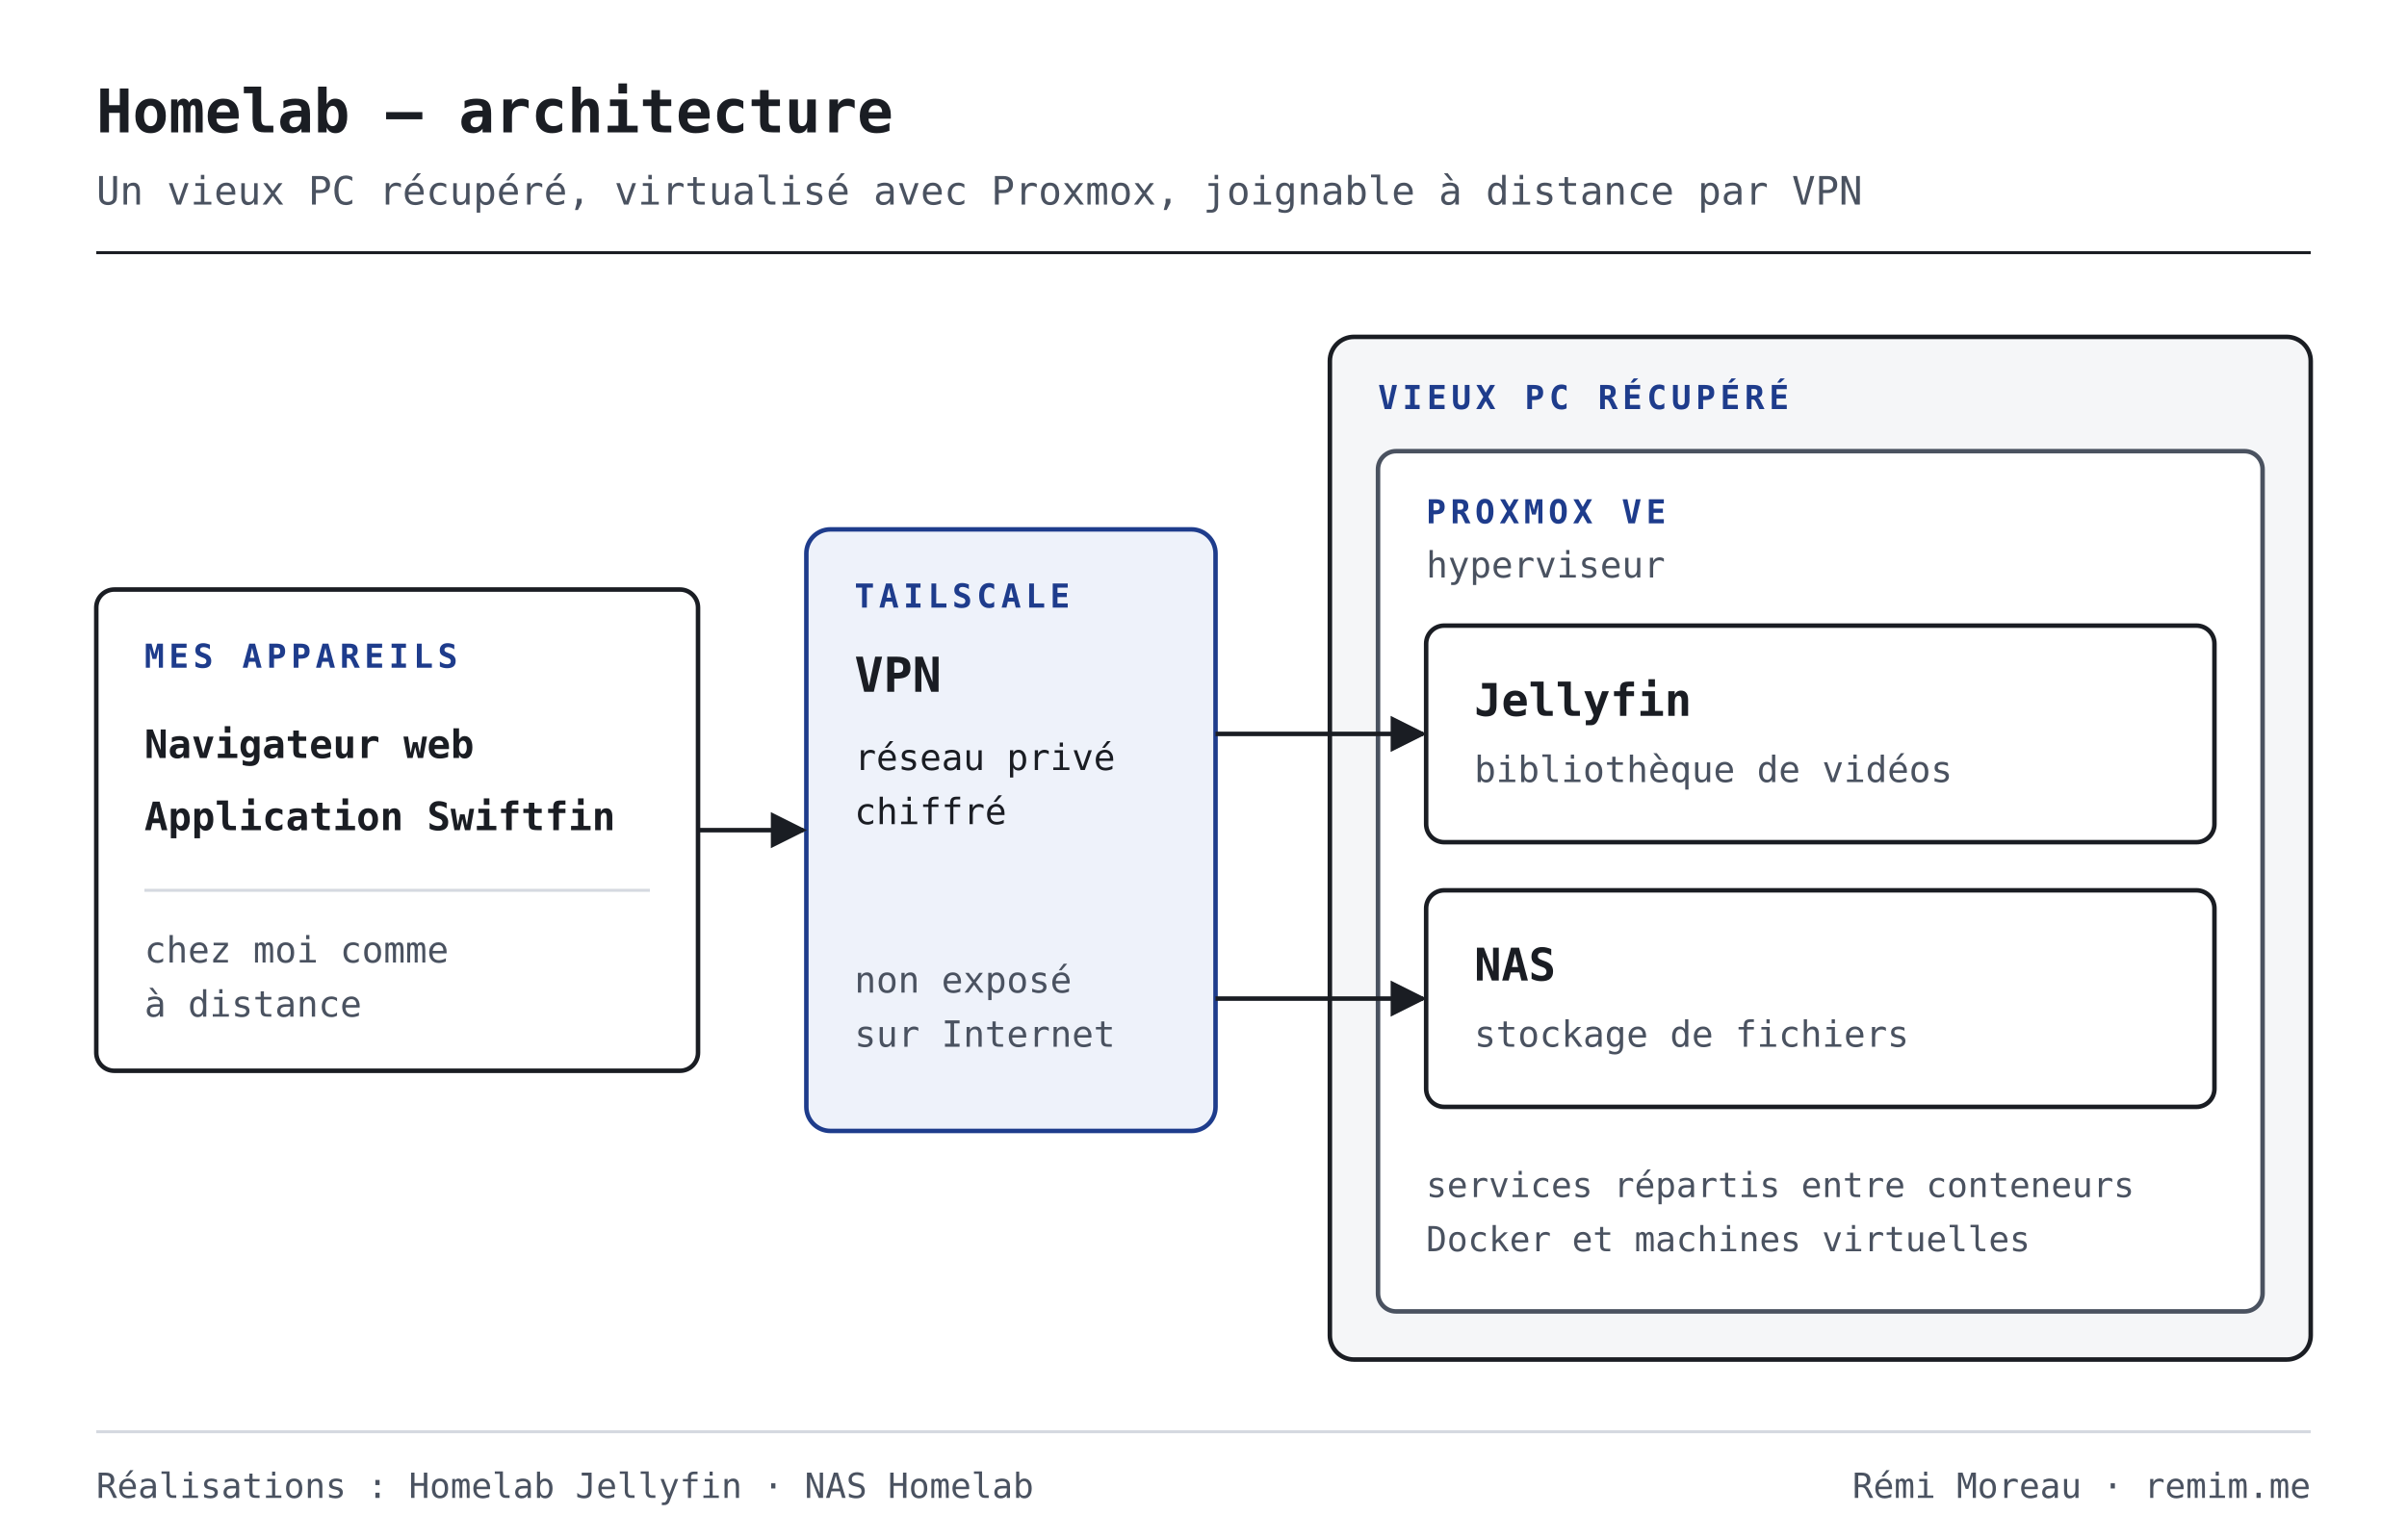
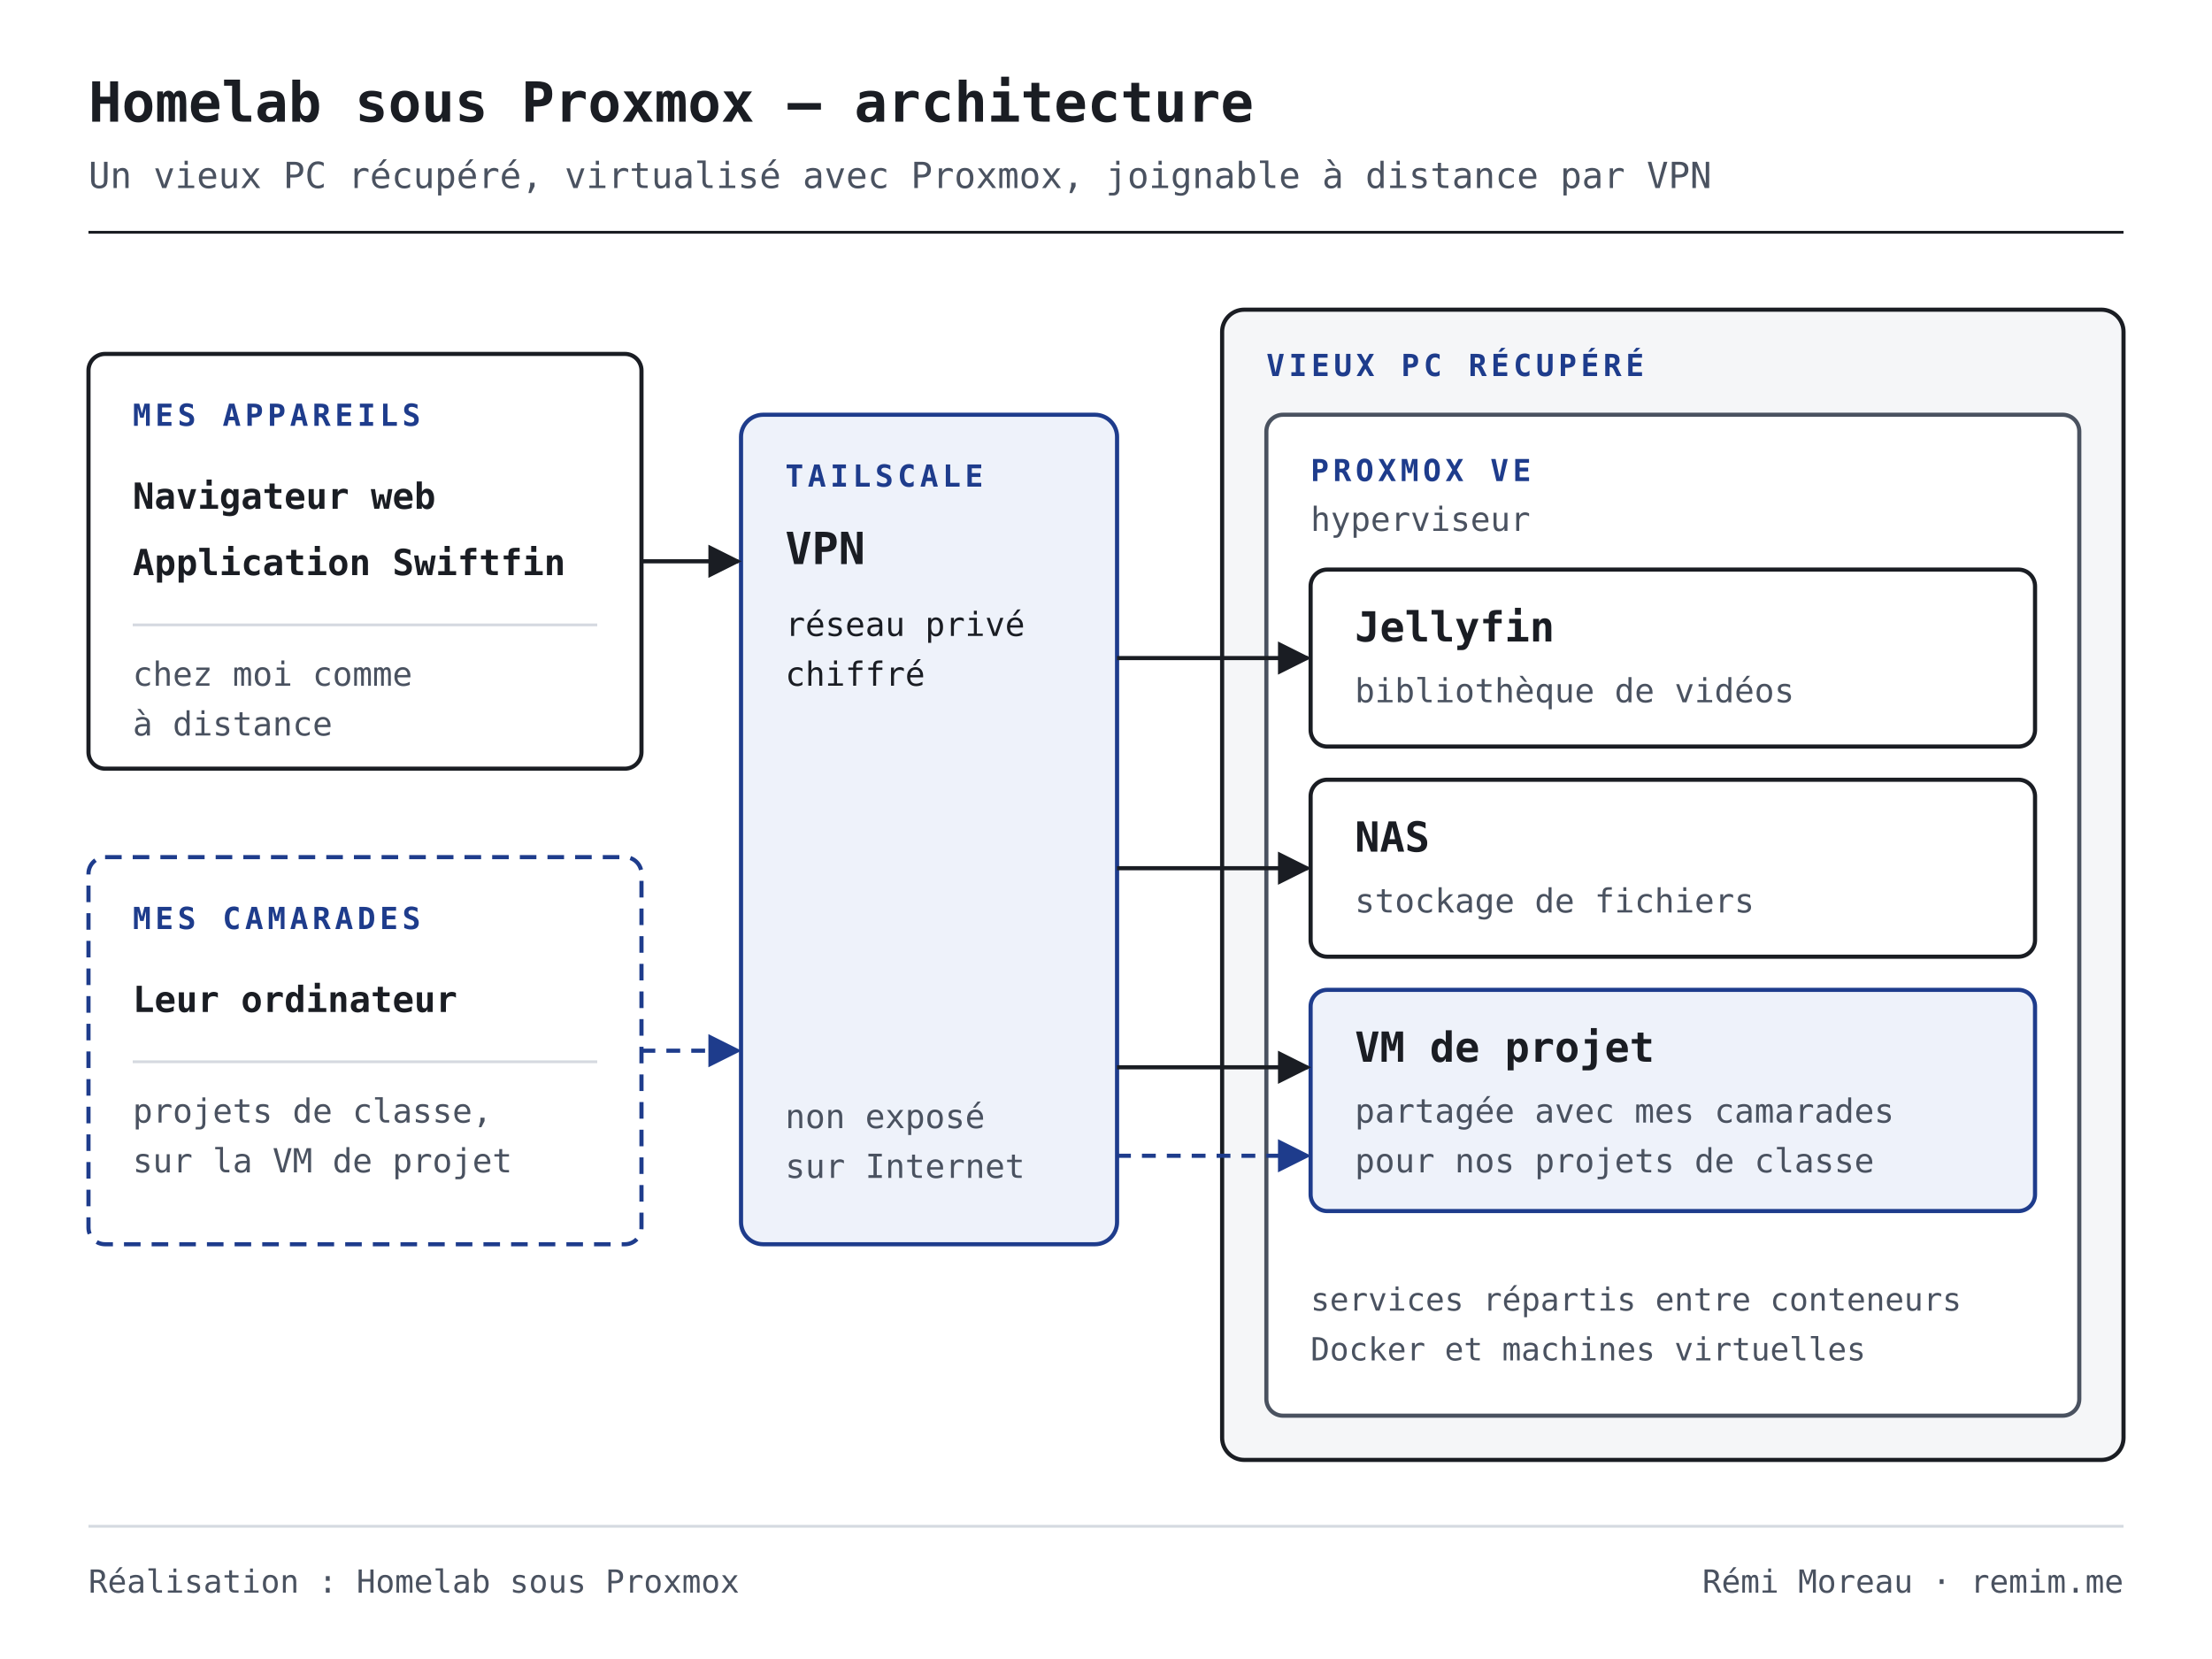
- <svg xmlns="http://www.w3.org/2000/svg" viewBox="0 0 800 512" width="800" height="512" role="img" aria-labelledby="t d" font-family="'IBM Plex Mono', ui-monospace, Menlo, Consolas, 'DejaVu Sans Mono', 'Liberation Mono', monospace">
+ <svg xmlns="http://www.w3.org/2000/svg" viewBox="0 0 800 600" width="800" height="600" role="img" aria-labelledby="t d" font-family="'IBM Plex Mono', ui-monospace, Menlo, Consolas, 'DejaVu Sans Mono', 'Liberation Mono', monospace">
  <defs>
    <marker id="a" viewBox="0 0 10 10" refX="9" refY="5" markerWidth="8" markerHeight="8" orient="auto-start-reverse">
      <path d="M0 0 L10 5 L0 10 z" fill="#1a1d23" />
    </marker>
+     <marker id="b" viewBox="0 0 10 10" refX="9" refY="5" markerWidth="8" markerHeight="8" orient="auto-start-reverse">
+       <path d="M0 0 L10 5 L0 10 z" fill="#1e3c8c" />
+     </marker>
  </defs>
-   <rect width="800" height="512" fill="#ffffff" />
-   <text x="32" y="44" font-size="20" font-weight="600" fill="#1a1d23">Homelab — architecture</text>
+   <rect width="800" height="600" fill="#ffffff" />
+   <text x="32" y="44" font-size="20" font-weight="600" fill="#1a1d23">Homelab sous Proxmox — architecture</text>
  <text x="32" y="68" font-size="13" fill="#4a5260">Un vieux PC récupéré, virtualisé avec Proxmox, joignable à distance par VPN</text>
  <line x1="32" y1="84" x2="768" y2="84" stroke="#1a1d23" stroke-width="1" />
-   <rect x="32" y="196" width="200" height="160" rx="6" fill="#ffffff" stroke="#1a1d23" stroke-width="1.5" />
-   <text x="48" y="222" font-size="11" font-weight="600" letter-spacing="1.5" fill="#1e3c8c">MES APPAREILS</text>
-   <text x="48" y="252" font-size="13" font-weight="600" fill="#1a1d23">Navigateur web</text>
-   <text x="48" y="276" font-size="13" font-weight="600" fill="#1a1d23">Application Swiftfin</text>
-   <line x1="48" y1="296" x2="216" y2="296" stroke="#d5d9e0" stroke-width="1" />
-   <text x="48" y="320" font-size="12" fill="#4a5260">chez moi comme</text>
-   <text x="48" y="338" font-size="12" fill="#4a5260">à distance</text>
-   <rect x="268" y="176" width="136" height="200" rx="8" fill="#eef2fa" stroke="#1e3c8c" stroke-width="1.5" />
-   <text x="284" y="202" font-size="11" font-weight="600" letter-spacing="1.5" fill="#1e3c8c">TAILSCALE</text>
-   <text x="284" y="230" font-size="16" font-weight="600" fill="#1a1d23">VPN</text>
-   <text x="284" y="256" font-size="12" fill="#1a1d23">réseau privé</text>
-   <text x="284" y="274" font-size="12" fill="#1a1d23">chiffré</text>
-   <text x="284" y="330" font-size="12" fill="#4a5260">non exposé</text>
-   <text x="284" y="348" font-size="12" fill="#4a5260">sur Internet</text>
-   <rect x="442" y="112" width="326" height="340" rx="8" fill="#f5f6f8" stroke="#1a1d23" stroke-width="1.5" />
+   <rect x="32" y="128" width="200" height="150" rx="6" fill="#ffffff" stroke="#1a1d23" stroke-width="1.5" />
+   <text x="48" y="154" font-size="11" font-weight="600" letter-spacing="1.5" fill="#1e3c8c">MES APPAREILS</text>
+   <text x="48" y="184" font-size="13" font-weight="600" fill="#1a1d23">Navigateur web</text>
+   <text x="48" y="208" font-size="13" font-weight="600" fill="#1a1d23">Application Swiftfin</text>
+   <line x1="48" y1="226" x2="216" y2="226" stroke="#d5d9e0" stroke-width="1" />
+   <text x="48" y="248" font-size="12" fill="#4a5260">chez moi comme</text>
+   <text x="48" y="266" font-size="12" fill="#4a5260">à distance</text>
+   <rect x="32" y="310" width="200" height="140" rx="6" fill="#ffffff" stroke="#1e3c8c" stroke-width="1.5" stroke-dasharray="6 4" />
+   <text x="48" y="336" font-size="11" font-weight="600" letter-spacing="1.5" fill="#1e3c8c">MES CAMARADES</text>
+   <text x="48" y="366" font-size="13" font-weight="600" fill="#1a1d23">Leur ordinateur</text>
+   <line x1="48" y1="384" x2="216" y2="384" stroke="#d5d9e0" stroke-width="1" />
+   <text x="48" y="406" font-size="12" fill="#4a5260">projets de classe,</text>
+   <text x="48" y="424" font-size="12" fill="#4a5260">sur la VM de projet</text>
+   <rect x="268" y="150" width="136" height="300" rx="8" fill="#eef2fa" stroke="#1e3c8c" stroke-width="1.5" />
+   <text x="284" y="176" font-size="11" font-weight="600" letter-spacing="1.5" fill="#1e3c8c">TAILSCALE</text>
+   <text x="284" y="204" font-size="16" font-weight="600" fill="#1a1d23">VPN</text>
+   <text x="284" y="230" font-size="12" fill="#1a1d23">réseau privé</text>
+   <text x="284" y="248" font-size="12" fill="#1a1d23">chiffré</text>
+   <text x="284" y="408" font-size="12" fill="#4a5260">non exposé</text>
+   <text x="284" y="426" font-size="12" fill="#4a5260">sur Internet</text>
+   <rect x="442" y="112" width="326" height="416" rx="8" fill="#f5f6f8" stroke="#1a1d23" stroke-width="1.5" />
  <text x="458" y="136" font-size="11" font-weight="600" letter-spacing="1.5" fill="#1e3c8c">VIEUX PC RÉCUPÉRÉ</text>
-   <rect x="458" y="150" width="294" height="286" rx="6" fill="#ffffff" stroke="#4a5260" stroke-width="1.5" />
+   <rect x="458" y="150" width="294" height="362" rx="6" fill="#ffffff" stroke="#4a5260" stroke-width="1.5" />
  <text x="474" y="174" font-size="11" font-weight="600" letter-spacing="1.5" fill="#1e3c8c">PROXMOX VE</text>
  <text x="474" y="192" font-size="12" fill="#4a5260">hyperviseur</text>
-   <rect x="474" y="208" width="262" height="72" rx="6" fill="#ffffff" stroke="#1a1d23" stroke-width="1.5" />
-   <text x="490" y="238" font-size="15" font-weight="600" fill="#1a1d23">Jellyfin</text>
-   <text x="490" y="260" font-size="12" fill="#4a5260">bibliothèque de vidéos</text>
-   <rect x="474" y="296" width="262" height="72" rx="6" fill="#ffffff" stroke="#1a1d23" stroke-width="1.5" />
-   <text x="490" y="326" font-size="15" font-weight="600" fill="#1a1d23">NAS</text>
-   <text x="490" y="348" font-size="12" fill="#4a5260">stockage de fichiers</text>
-   <text x="474" y="398" font-size="11.5" fill="#4a5260">services répartis entre conteneurs</text>
-   <text x="474" y="416" font-size="11.5" fill="#4a5260">Docker et machines virtuelles</text>
+   <rect x="474" y="206" width="262" height="64" rx="6" fill="#ffffff" stroke="#1a1d23" stroke-width="1.5" />
+   <text x="490" y="232" font-size="15" font-weight="600" fill="#1a1d23">Jellyfin</text>
+   <text x="490" y="254" font-size="12" fill="#4a5260">bibliothèque de vidéos</text>
+   <rect x="474" y="282" width="262" height="64" rx="6" fill="#ffffff" stroke="#1a1d23" stroke-width="1.5" />
+   <text x="490" y="308" font-size="15" font-weight="600" fill="#1a1d23">NAS</text>
+   <text x="490" y="330" font-size="12" fill="#4a5260">stockage de fichiers</text>
+   <rect x="474" y="358" width="262" height="80" rx="6" fill="#eef2fa" stroke="#1e3c8c" stroke-width="1.5" />
+   <text x="490" y="384" font-size="15" font-weight="600" fill="#1a1d23">VM de projet</text>
+   <text x="490" y="406" font-size="12" fill="#4a5260">partagée avec mes camarades</text>
+   <text x="490" y="424" font-size="12" fill="#4a5260">pour nos projets de classe</text>
+   <text x="474" y="474" font-size="11.5" fill="#4a5260">services répartis entre conteneurs</text>
+   <text x="474" y="492" font-size="11.5" fill="#4a5260">Docker et machines virtuelles</text>
  <g fill="none" stroke="#1a1d23" stroke-width="1.5" marker-end="url(#a)">
-     <path d="M232 276 H267" />
-     <path d="M404 244 H473" />
-     <path d="M404 332 H473" />
+     <path d="M232 203 H267" />
+     <path d="M404 238 H473" />
+     <path d="M404 314 H473" />
+     <path d="M404 386 H473" />
  </g>
-   <line x1="32" y1="476" x2="768" y2="476" stroke="#d5d9e0" stroke-width="1" />
-   <text x="32" y="498" font-size="11.5" fill="#4a5260">Réalisations : Homelab Jellyfin · NAS Homelab</text>
-   <text x="768" y="498" font-size="11.5" fill="#4a5260" text-anchor="end">Rémi Moreau · remim.me</text>
+   <g fill="none" stroke="#1e3c8c" stroke-width="1.5" stroke-dasharray="5 4" marker-end="url(#b)">
+     <path d="M232 380 H267" />
+     <path d="M404 418 H473" />
+   </g>
+   <line x1="32" y1="552" x2="768" y2="552" stroke="#d5d9e0" stroke-width="1" />
+   <text x="32" y="576" font-size="11.5" fill="#4a5260">Réalisation : Homelab sous Proxmox</text>
+   <text x="768" y="576" font-size="11.5" fill="#4a5260" text-anchor="end">Rémi Moreau · remim.me</text>
</svg>
